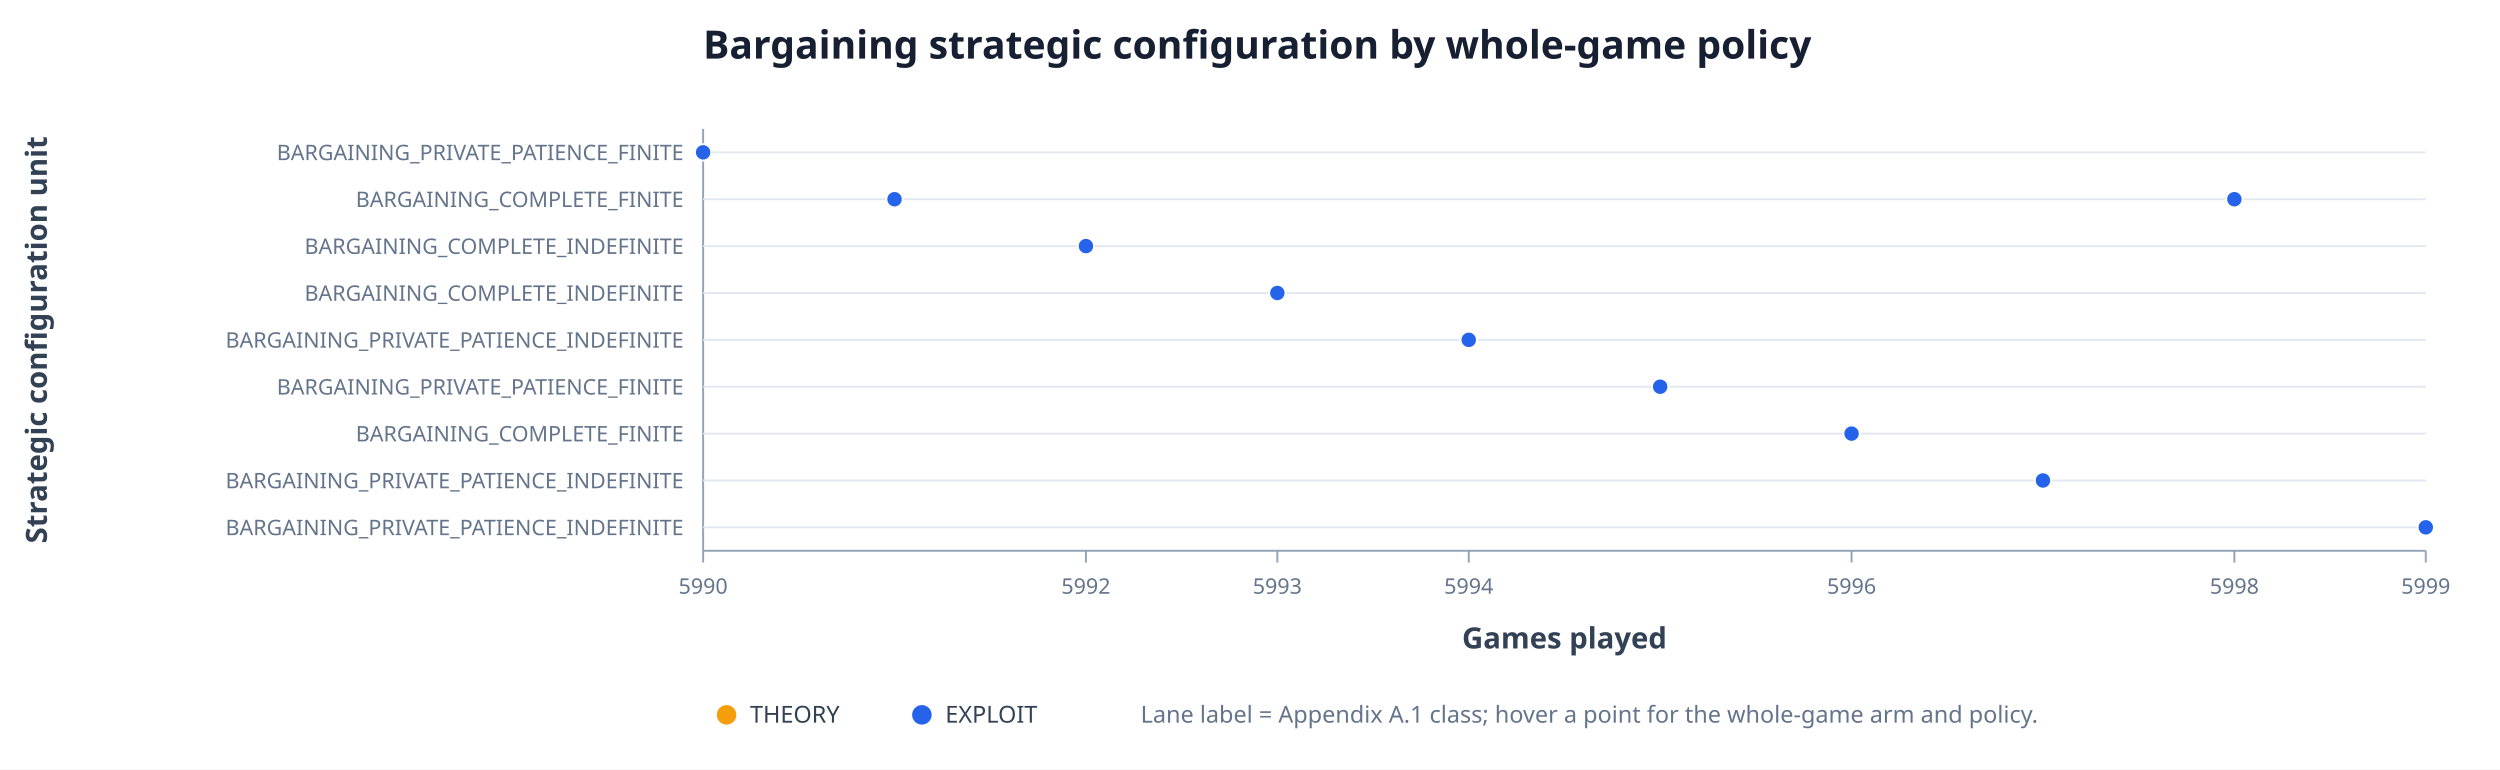
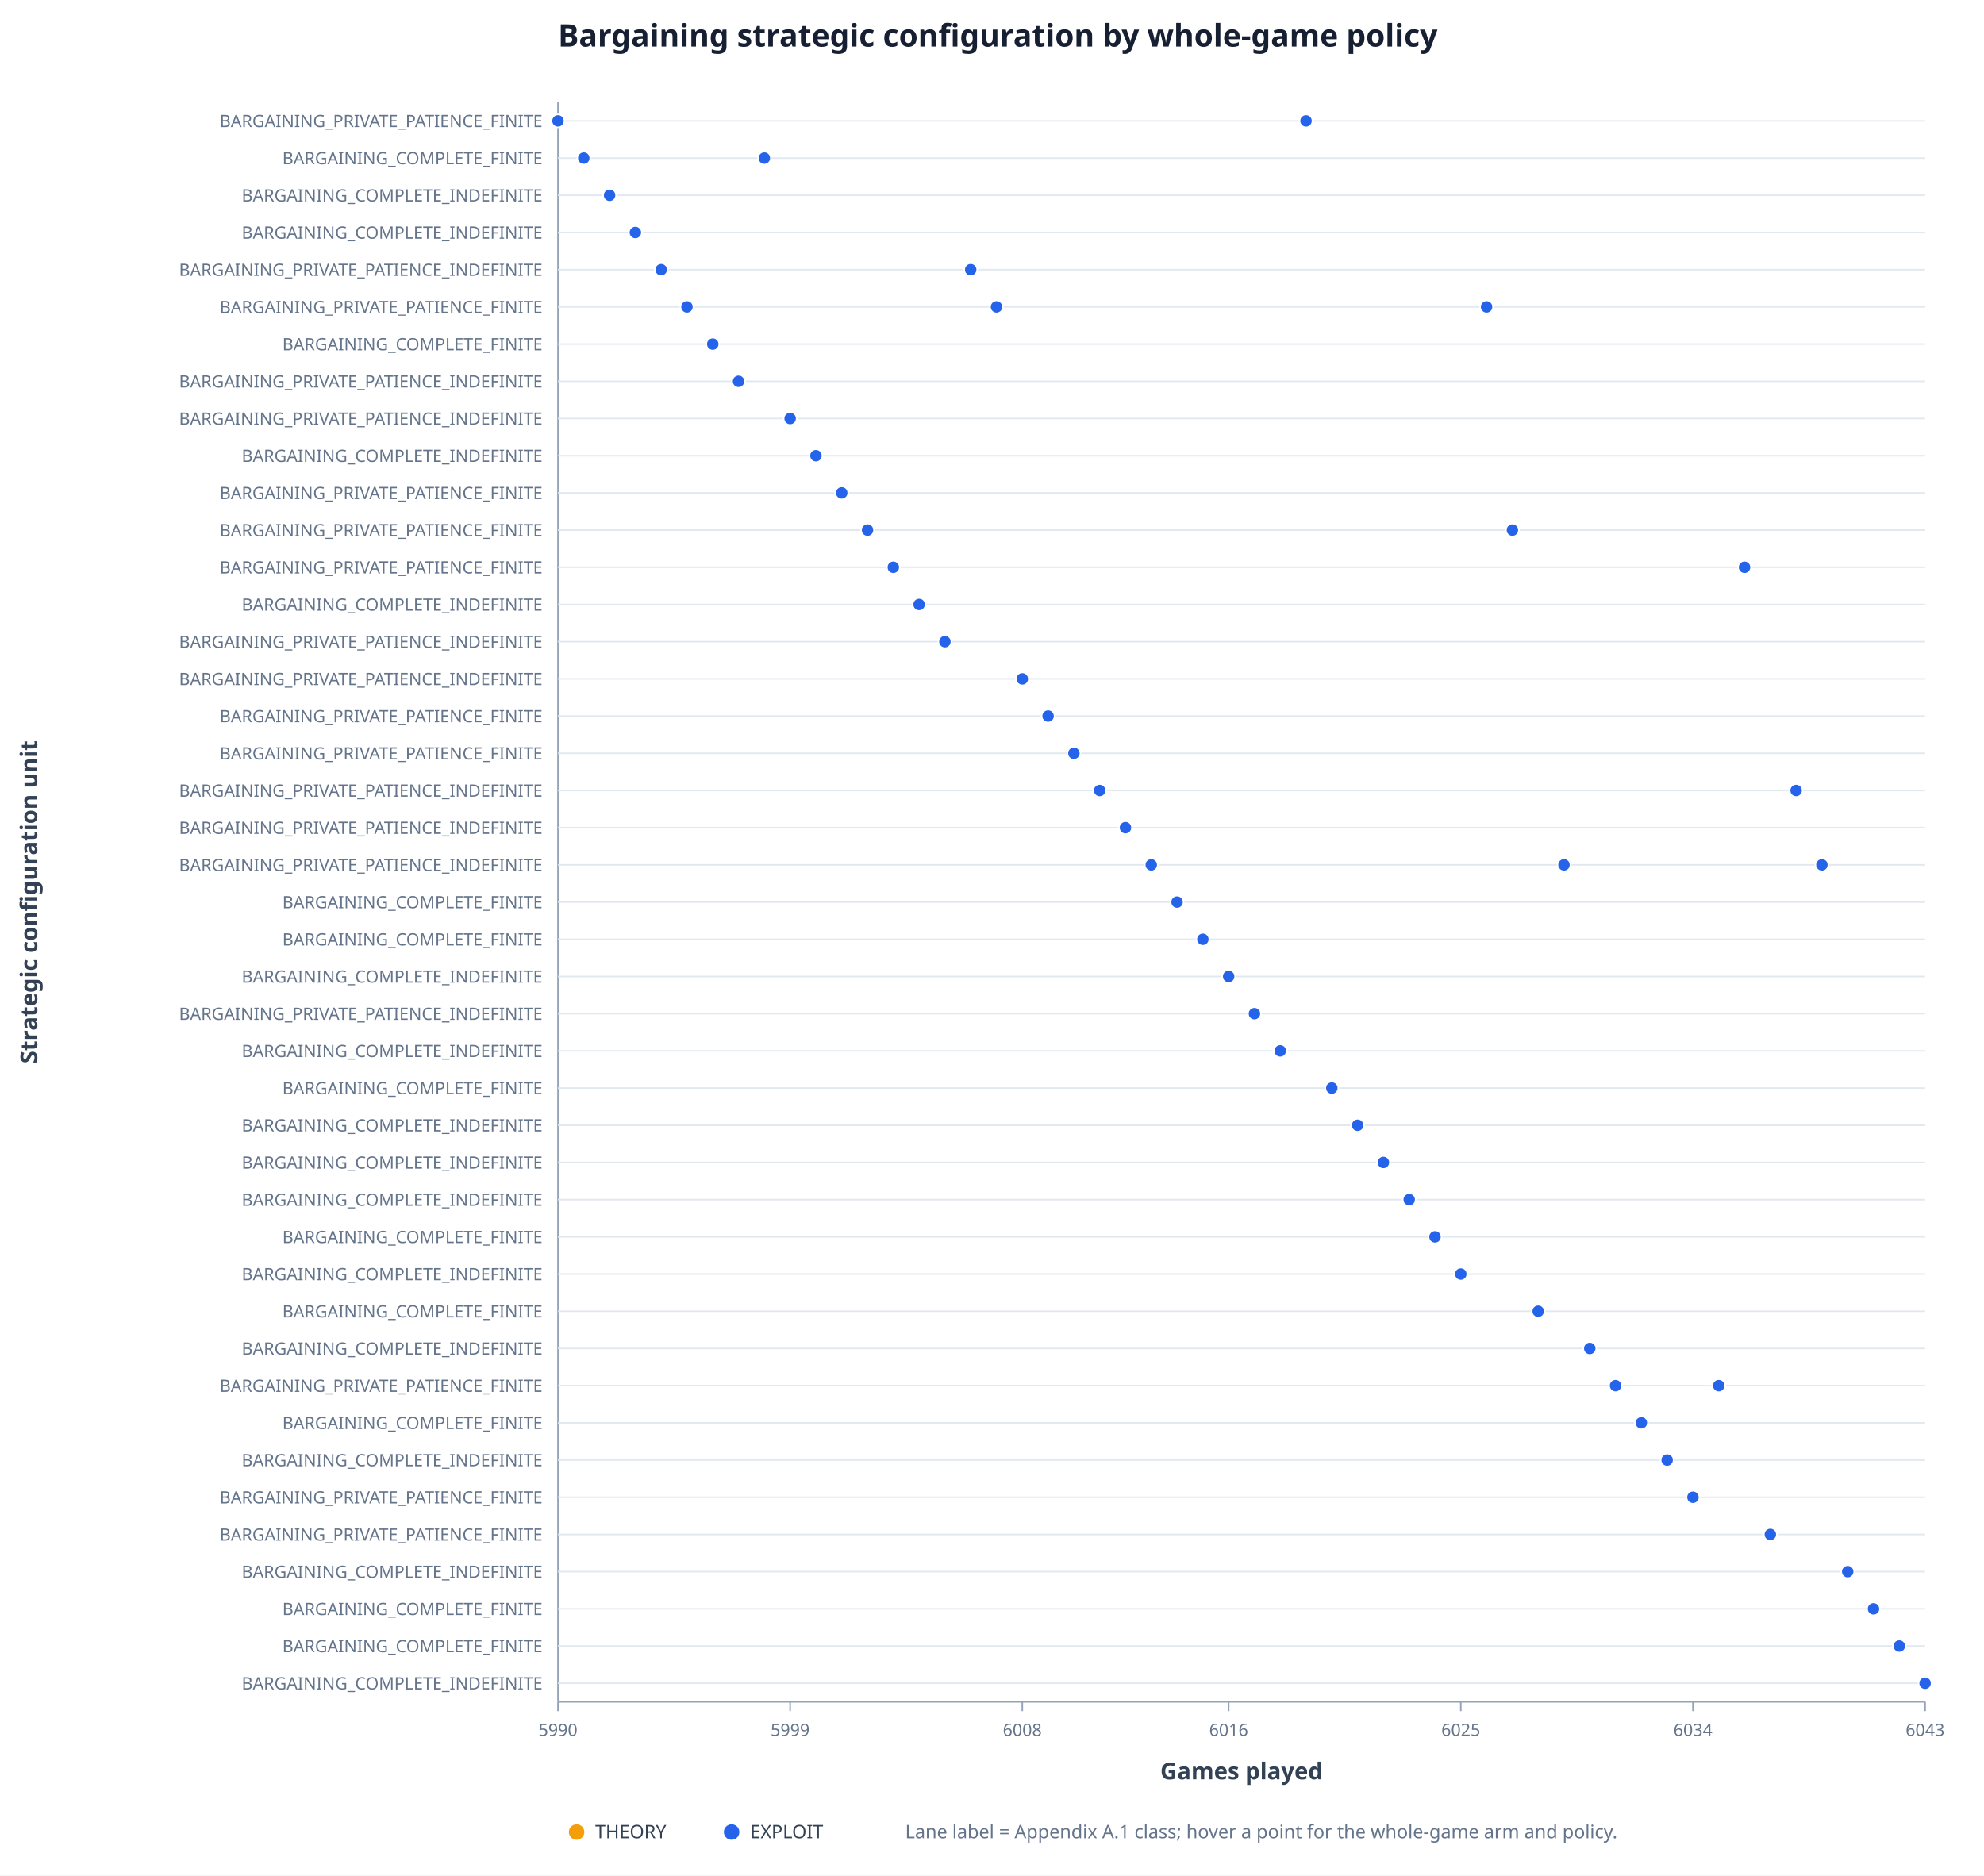
- <svg xmlns="http://www.w3.org/2000/svg" width="1280" height="394" viewBox="0 0 1280 394" role="img">
-   <rect width="1280" height="394" fill="white" />
+ <svg xmlns="http://www.w3.org/2000/svg" width="1280" height="1210" viewBox="0 0 1280 1210" role="img">
+   <rect width="1280" height="1210" fill="white" />
  <text x="360.0" y="30" font-family="system-ui,sans-serif" font-size="20" font-weight="700" fill="#172033">Bargaining strategic configuration by whole-game policy</text>
-   <line x1="360.0" y1="282.0" x2="1242.0" y2="282.0" stroke="#94a3b8" />
-   <line x1="360.0" y1="66.0" x2="360.0" y2="282.0" stroke="#94a3b8" />
-   <text x="801.0" y="332" text-anchor="middle" font-family="system-ui,sans-serif" font-size="15" font-weight="650" fill="#334155">Games played</text>
-   <text x="24" y="174.0" transform="rotate(-90 24 174.0)" text-anchor="middle" font-family="system-ui,sans-serif" font-size="15" font-weight="650" fill="#334155">Strategic configuration unit</text>
+   <line x1="360.0" y1="1098.0" x2="1242.0" y2="1098.0" stroke="#94a3b8" />
+   <line x1="360.0" y1="66.0" x2="360.0" y2="1098.0" stroke="#94a3b8" />
+   <text x="801.0" y="1148" text-anchor="middle" font-family="system-ui,sans-serif" font-size="15" font-weight="650" fill="#334155">Games played</text>
+   <text x="24" y="582.0" transform="rotate(-90 24 582.0)" text-anchor="middle" font-family="system-ui,sans-serif" font-size="15" font-weight="650" fill="#334155">Strategic configuration unit</text>
  <line x1="360.0" y1="78.00" x2="1242.0" y2="78.00" stroke="#e2e8f0" />
  <text x="350.0" y="82.00" text-anchor="end" font-family="system-ui,sans-serif" font-size="11" fill="#64748b">BARGAINING_PRIVATE_PATIENCE_FINITE</text>
  <line x1="360.0" y1="102.00" x2="1242.0" y2="102.00" stroke="#e2e8f0" />
  <text x="350.0" y="106.00" text-anchor="end" font-family="system-ui,sans-serif" font-size="11" fill="#64748b">BARGAINING_COMPLETE_FINITE</text>
  <line x1="360.0" y1="126.00" x2="1242.0" y2="126.00" stroke="#e2e8f0" />
  <text x="350.0" y="130.00" text-anchor="end" font-family="system-ui,sans-serif" font-size="11" fill="#64748b">BARGAINING_COMPLETE_INDEFINITE</text>
  <line x1="360.0" y1="150.00" x2="1242.0" y2="150.00" stroke="#e2e8f0" />
  <text x="350.0" y="154.00" text-anchor="end" font-family="system-ui,sans-serif" font-size="11" fill="#64748b">BARGAINING_COMPLETE_INDEFINITE</text>
  <line x1="360.0" y1="174.00" x2="1242.0" y2="174.00" stroke="#e2e8f0" />
  <text x="350.0" y="178.00" text-anchor="end" font-family="system-ui,sans-serif" font-size="11" fill="#64748b">BARGAINING_PRIVATE_PATIENCE_INDEFINITE</text>
  <line x1="360.0" y1="198.00" x2="1242.0" y2="198.00" stroke="#e2e8f0" />
  <text x="350.0" y="202.00" text-anchor="end" font-family="system-ui,sans-serif" font-size="11" fill="#64748b">BARGAINING_PRIVATE_PATIENCE_FINITE</text>
  <line x1="360.0" y1="222.00" x2="1242.0" y2="222.00" stroke="#e2e8f0" />
  <text x="350.0" y="226.00" text-anchor="end" font-family="system-ui,sans-serif" font-size="11" fill="#64748b">BARGAINING_COMPLETE_FINITE</text>
  <line x1="360.0" y1="246.00" x2="1242.0" y2="246.00" stroke="#e2e8f0" />
  <text x="350.0" y="250.00" text-anchor="end" font-family="system-ui,sans-serif" font-size="11" fill="#64748b">BARGAINING_PRIVATE_PATIENCE_INDEFINITE</text>
  <line x1="360.0" y1="270.00" x2="1242.0" y2="270.00" stroke="#e2e8f0" />
  <text x="350.0" y="274.00" text-anchor="end" font-family="system-ui,sans-serif" font-size="11" fill="#64748b">BARGAINING_PRIVATE_PATIENCE_INDEFINITE</text>
-   <line x1="360.00" y1="282.0" x2="360.00" y2="288.0" stroke="#94a3b8" />
-   <text x="360.00" y="304.0" text-anchor="middle" font-family="system-ui,sans-serif" font-size="11" fill="#64748b">5990</text>
-   <line x1="556.00" y1="282.0" x2="556.00" y2="288.0" stroke="#94a3b8" />
-   <text x="556.00" y="304.0" text-anchor="middle" font-family="system-ui,sans-serif" font-size="11" fill="#64748b">5992</text>
-   <line x1="654.00" y1="282.0" x2="654.00" y2="288.0" stroke="#94a3b8" />
-   <text x="654.00" y="304.0" text-anchor="middle" font-family="system-ui,sans-serif" font-size="11" fill="#64748b">5993</text>
-   <line x1="752.00" y1="282.0" x2="752.00" y2="288.0" stroke="#94a3b8" />
-   <text x="752.00" y="304.0" text-anchor="middle" font-family="system-ui,sans-serif" font-size="11" fill="#64748b">5994</text>
-   <line x1="948.00" y1="282.0" x2="948.00" y2="288.0" stroke="#94a3b8" />
-   <text x="948.00" y="304.0" text-anchor="middle" font-family="system-ui,sans-serif" font-size="11" fill="#64748b">5996</text>
-   <line x1="1144.00" y1="282.0" x2="1144.00" y2="288.0" stroke="#94a3b8" />
-   <text x="1144.00" y="304.0" text-anchor="middle" font-family="system-ui,sans-serif" font-size="11" fill="#64748b">5998</text>
-   <line x1="1242.00" y1="282.0" x2="1242.00" y2="288.0" stroke="#94a3b8" />
-   <text x="1242.00" y="304.0" text-anchor="middle" font-family="system-ui,sans-serif" font-size="11" fill="#64748b">5999</text>
+   <line x1="360.0" y1="294.00" x2="1242.0" y2="294.00" stroke="#e2e8f0" />
+   <text x="350.0" y="298.00" text-anchor="end" font-family="system-ui,sans-serif" font-size="11" fill="#64748b">BARGAINING_COMPLETE_INDEFINITE</text>
+   <line x1="360.0" y1="318.00" x2="1242.0" y2="318.00" stroke="#e2e8f0" />
+   <text x="350.0" y="322.00" text-anchor="end" font-family="system-ui,sans-serif" font-size="11" fill="#64748b">BARGAINING_PRIVATE_PATIENCE_FINITE</text>
+   <line x1="360.0" y1="342.00" x2="1242.0" y2="342.00" stroke="#e2e8f0" />
+   <text x="350.0" y="346.00" text-anchor="end" font-family="system-ui,sans-serif" font-size="11" fill="#64748b">BARGAINING_PRIVATE_PATIENCE_FINITE</text>
+   <line x1="360.0" y1="366.00" x2="1242.0" y2="366.00" stroke="#e2e8f0" />
+   <text x="350.0" y="370.00" text-anchor="end" font-family="system-ui,sans-serif" font-size="11" fill="#64748b">BARGAINING_PRIVATE_PATIENCE_FINITE</text>
+   <line x1="360.0" y1="390.00" x2="1242.0" y2="390.00" stroke="#e2e8f0" />
+   <text x="350.0" y="394.00" text-anchor="end" font-family="system-ui,sans-serif" font-size="11" fill="#64748b">BARGAINING_COMPLETE_INDEFINITE</text>
+   <line x1="360.0" y1="414.00" x2="1242.0" y2="414.00" stroke="#e2e8f0" />
+   <text x="350.0" y="418.00" text-anchor="end" font-family="system-ui,sans-serif" font-size="11" fill="#64748b">BARGAINING_PRIVATE_PATIENCE_INDEFINITE</text>
+   <line x1="360.0" y1="438.00" x2="1242.0" y2="438.00" stroke="#e2e8f0" />
+   <text x="350.0" y="442.00" text-anchor="end" font-family="system-ui,sans-serif" font-size="11" fill="#64748b">BARGAINING_PRIVATE_PATIENCE_INDEFINITE</text>
+   <line x1="360.0" y1="462.00" x2="1242.0" y2="462.00" stroke="#e2e8f0" />
+   <text x="350.0" y="466.00" text-anchor="end" font-family="system-ui,sans-serif" font-size="11" fill="#64748b">BARGAINING_PRIVATE_PATIENCE_FINITE</text>
+   <line x1="360.0" y1="486.00" x2="1242.0" y2="486.00" stroke="#e2e8f0" />
+   <text x="350.0" y="490.00" text-anchor="end" font-family="system-ui,sans-serif" font-size="11" fill="#64748b">BARGAINING_PRIVATE_PATIENCE_FINITE</text>
+   <line x1="360.0" y1="510.00" x2="1242.0" y2="510.00" stroke="#e2e8f0" />
+   <text x="350.0" y="514.00" text-anchor="end" font-family="system-ui,sans-serif" font-size="11" fill="#64748b">BARGAINING_PRIVATE_PATIENCE_INDEFINITE</text>
+   <line x1="360.0" y1="534.00" x2="1242.0" y2="534.00" stroke="#e2e8f0" />
+   <text x="350.0" y="538.00" text-anchor="end" font-family="system-ui,sans-serif" font-size="11" fill="#64748b">BARGAINING_PRIVATE_PATIENCE_INDEFINITE</text>
+   <line x1="360.0" y1="558.00" x2="1242.0" y2="558.00" stroke="#e2e8f0" />
+   <text x="350.0" y="562.00" text-anchor="end" font-family="system-ui,sans-serif" font-size="11" fill="#64748b">BARGAINING_PRIVATE_PATIENCE_INDEFINITE</text>
+   <line x1="360.0" y1="582.00" x2="1242.0" y2="582.00" stroke="#e2e8f0" />
+   <text x="350.0" y="586.00" text-anchor="end" font-family="system-ui,sans-serif" font-size="11" fill="#64748b">BARGAINING_COMPLETE_FINITE</text>
+   <line x1="360.0" y1="606.00" x2="1242.0" y2="606.00" stroke="#e2e8f0" />
+   <text x="350.0" y="610.00" text-anchor="end" font-family="system-ui,sans-serif" font-size="11" fill="#64748b">BARGAINING_COMPLETE_FINITE</text>
+   <line x1="360.0" y1="630.00" x2="1242.0" y2="630.00" stroke="#e2e8f0" />
+   <text x="350.0" y="634.00" text-anchor="end" font-family="system-ui,sans-serif" font-size="11" fill="#64748b">BARGAINING_COMPLETE_INDEFINITE</text>
+   <line x1="360.0" y1="654.00" x2="1242.0" y2="654.00" stroke="#e2e8f0" />
+   <text x="350.0" y="658.00" text-anchor="end" font-family="system-ui,sans-serif" font-size="11" fill="#64748b">BARGAINING_PRIVATE_PATIENCE_INDEFINITE</text>
+   <line x1="360.0" y1="678.00" x2="1242.0" y2="678.00" stroke="#e2e8f0" />
+   <text x="350.0" y="682.00" text-anchor="end" font-family="system-ui,sans-serif" font-size="11" fill="#64748b">BARGAINING_COMPLETE_INDEFINITE</text>
+   <line x1="360.0" y1="702.00" x2="1242.0" y2="702.00" stroke="#e2e8f0" />
+   <text x="350.0" y="706.00" text-anchor="end" font-family="system-ui,sans-serif" font-size="11" fill="#64748b">BARGAINING_COMPLETE_FINITE</text>
+   <line x1="360.0" y1="726.00" x2="1242.0" y2="726.00" stroke="#e2e8f0" />
+   <text x="350.0" y="730.00" text-anchor="end" font-family="system-ui,sans-serif" font-size="11" fill="#64748b">BARGAINING_COMPLETE_INDEFINITE</text>
+   <line x1="360.0" y1="750.00" x2="1242.0" y2="750.00" stroke="#e2e8f0" />
+   <text x="350.0" y="754.00" text-anchor="end" font-family="system-ui,sans-serif" font-size="11" fill="#64748b">BARGAINING_COMPLETE_INDEFINITE</text>
+   <line x1="360.0" y1="774.00" x2="1242.0" y2="774.00" stroke="#e2e8f0" />
+   <text x="350.0" y="778.00" text-anchor="end" font-family="system-ui,sans-serif" font-size="11" fill="#64748b">BARGAINING_COMPLETE_INDEFINITE</text>
+   <line x1="360.0" y1="798.00" x2="1242.0" y2="798.00" stroke="#e2e8f0" />
+   <text x="350.0" y="802.00" text-anchor="end" font-family="system-ui,sans-serif" font-size="11" fill="#64748b">BARGAINING_COMPLETE_FINITE</text>
+   <line x1="360.0" y1="822.00" x2="1242.0" y2="822.00" stroke="#e2e8f0" />
+   <text x="350.0" y="826.00" text-anchor="end" font-family="system-ui,sans-serif" font-size="11" fill="#64748b">BARGAINING_COMPLETE_INDEFINITE</text>
+   <line x1="360.0" y1="846.00" x2="1242.0" y2="846.00" stroke="#e2e8f0" />
+   <text x="350.0" y="850.00" text-anchor="end" font-family="system-ui,sans-serif" font-size="11" fill="#64748b">BARGAINING_COMPLETE_FINITE</text>
+   <line x1="360.0" y1="870.00" x2="1242.0" y2="870.00" stroke="#e2e8f0" />
+   <text x="350.0" y="874.00" text-anchor="end" font-family="system-ui,sans-serif" font-size="11" fill="#64748b">BARGAINING_COMPLETE_INDEFINITE</text>
+   <line x1="360.0" y1="894.00" x2="1242.0" y2="894.00" stroke="#e2e8f0" />
+   <text x="350.0" y="898.00" text-anchor="end" font-family="system-ui,sans-serif" font-size="11" fill="#64748b">BARGAINING_PRIVATE_PATIENCE_FINITE</text>
+   <line x1="360.0" y1="918.00" x2="1242.0" y2="918.00" stroke="#e2e8f0" />
+   <text x="350.0" y="922.00" text-anchor="end" font-family="system-ui,sans-serif" font-size="11" fill="#64748b">BARGAINING_COMPLETE_FINITE</text>
+   <line x1="360.0" y1="942.00" x2="1242.0" y2="942.00" stroke="#e2e8f0" />
+   <text x="350.0" y="946.00" text-anchor="end" font-family="system-ui,sans-serif" font-size="11" fill="#64748b">BARGAINING_COMPLETE_INDEFINITE</text>
+   <line x1="360.0" y1="966.00" x2="1242.0" y2="966.00" stroke="#e2e8f0" />
+   <text x="350.0" y="970.00" text-anchor="end" font-family="system-ui,sans-serif" font-size="11" fill="#64748b">BARGAINING_PRIVATE_PATIENCE_FINITE</text>
+   <line x1="360.0" y1="990.00" x2="1242.0" y2="990.00" stroke="#e2e8f0" />
+   <text x="350.0" y="994.00" text-anchor="end" font-family="system-ui,sans-serif" font-size="11" fill="#64748b">BARGAINING_PRIVATE_PATIENCE_FINITE</text>
+   <line x1="360.0" y1="1014.00" x2="1242.0" y2="1014.00" stroke="#e2e8f0" />
+   <text x="350.0" y="1018.00" text-anchor="end" font-family="system-ui,sans-serif" font-size="11" fill="#64748b">BARGAINING_COMPLETE_INDEFINITE</text>
+   <line x1="360.0" y1="1038.00" x2="1242.0" y2="1038.00" stroke="#e2e8f0" />
+   <text x="350.0" y="1042.00" text-anchor="end" font-family="system-ui,sans-serif" font-size="11" fill="#64748b">BARGAINING_COMPLETE_FINITE</text>
+   <line x1="360.0" y1="1062.00" x2="1242.0" y2="1062.00" stroke="#e2e8f0" />
+   <text x="350.0" y="1066.00" text-anchor="end" font-family="system-ui,sans-serif" font-size="11" fill="#64748b">BARGAINING_COMPLETE_FINITE</text>
+   <line x1="360.0" y1="1086.00" x2="1242.0" y2="1086.00" stroke="#e2e8f0" />
+   <text x="350.0" y="1090.00" text-anchor="end" font-family="system-ui,sans-serif" font-size="11" fill="#64748b">BARGAINING_COMPLETE_INDEFINITE</text>
+   <line x1="360.00" y1="1098.0" x2="360.00" y2="1104.0" stroke="#94a3b8" />
+   <text x="360.00" y="1120.0" text-anchor="middle" font-family="system-ui,sans-serif" font-size="11" fill="#64748b">5990</text>
+   <line x1="509.77" y1="1098.0" x2="509.77" y2="1104.0" stroke="#94a3b8" />
+   <text x="509.77" y="1120.0" text-anchor="middle" font-family="system-ui,sans-serif" font-size="11" fill="#64748b">5999</text>
+   <line x1="659.55" y1="1098.0" x2="659.55" y2="1104.0" stroke="#94a3b8" />
+   <text x="659.55" y="1120.0" text-anchor="middle" font-family="system-ui,sans-serif" font-size="11" fill="#64748b">6008</text>
+   <line x1="792.68" y1="1098.0" x2="792.68" y2="1104.0" stroke="#94a3b8" />
+   <text x="792.68" y="1120.0" text-anchor="middle" font-family="system-ui,sans-serif" font-size="11" fill="#64748b">6016</text>
+   <line x1="942.45" y1="1098.0" x2="942.45" y2="1104.0" stroke="#94a3b8" />
+   <text x="942.45" y="1120.0" text-anchor="middle" font-family="system-ui,sans-serif" font-size="11" fill="#64748b">6025</text>
+   <line x1="1092.23" y1="1098.0" x2="1092.23" y2="1104.0" stroke="#94a3b8" />
+   <text x="1092.23" y="1120.0" text-anchor="middle" font-family="system-ui,sans-serif" font-size="11" fill="#64748b">6034</text>
+   <line x1="1242.00" y1="1098.0" x2="1242.00" y2="1104.0" stroke="#94a3b8" />
+   <text x="1242.00" y="1120.0" text-anchor="middle" font-family="system-ui,sans-serif" font-size="11" fill="#64748b">6043</text>
  <circle cx="360.00" cy="78.00" r="4.2" fill="#2563eb" stroke="white" stroke-width="1" />
-   <circle cx="458.00" cy="102.00" r="4.2" fill="#2563eb" stroke="white" stroke-width="1" />
-   <circle cx="556.00" cy="126.00" r="4.2" fill="#2563eb" stroke="white" stroke-width="1" />
-   <circle cx="654.00" cy="150.00" r="4.2" fill="#2563eb" stroke="white" stroke-width="1" />
-   <circle cx="752.00" cy="174.00" r="4.2" fill="#2563eb" stroke="white" stroke-width="1" />
-   <circle cx="850.00" cy="198.00" r="4.2" fill="#2563eb" stroke="white" stroke-width="1" />
-   <circle cx="948.00" cy="222.00" r="4.2" fill="#2563eb" stroke="white" stroke-width="1" />
-   <circle cx="1046.00" cy="246.00" r="4.2" fill="#2563eb" stroke="white" stroke-width="1" />
-   <circle cx="1144.00" cy="102.00" r="4.2" fill="#2563eb" stroke="white" stroke-width="1" />
-   <circle cx="1242.00" cy="270.00" r="4.2" fill="#2563eb" stroke="white" stroke-width="1" />
-   <circle cx="372.0" cy="366" r="5" fill="#f59e0b" />
-   <text x="384.0" y="370" font-family="system-ui,sans-serif" font-size="12" fill="#334155">THEORY</text>
-   <circle cx="472.0" cy="366" r="5" fill="#2563eb" />
-   <text x="484.0" y="370" font-family="system-ui,sans-serif" font-size="12" fill="#334155">EXPLOIT</text>
-   <text x="584.0" y="370" font-family="system-ui,sans-serif" font-size="12" fill="#64748b">Lane label = Appendix A.1 class; hover a point for the whole-game arm and policy.</text>
+   <circle cx="376.64" cy="102.00" r="4.2" fill="#2563eb" stroke="white" stroke-width="1" />
+   <circle cx="393.28" cy="126.00" r="4.2" fill="#2563eb" stroke="white" stroke-width="1" />
+   <circle cx="409.92" cy="150.00" r="4.2" fill="#2563eb" stroke="white" stroke-width="1" />
+   <circle cx="426.57" cy="174.00" r="4.2" fill="#2563eb" stroke="white" stroke-width="1" />
+   <circle cx="443.21" cy="198.00" r="4.2" fill="#2563eb" stroke="white" stroke-width="1" />
+   <circle cx="459.85" cy="222.00" r="4.2" fill="#2563eb" stroke="white" stroke-width="1" />
+   <circle cx="476.49" cy="246.00" r="4.2" fill="#2563eb" stroke="white" stroke-width="1" />
+   <circle cx="493.13" cy="102.00" r="4.2" fill="#2563eb" stroke="white" stroke-width="1" />
+   <circle cx="509.77" cy="270.00" r="4.2" fill="#2563eb" stroke="white" stroke-width="1" />
+   <circle cx="526.42" cy="294.00" r="4.2" fill="#2563eb" stroke="white" stroke-width="1" />
+   <circle cx="543.06" cy="318.00" r="4.2" fill="#2563eb" stroke="white" stroke-width="1" />
+   <circle cx="559.70" cy="342.00" r="4.2" fill="#2563eb" stroke="white" stroke-width="1" />
+   <circle cx="576.34" cy="366.00" r="4.2" fill="#2563eb" stroke="white" stroke-width="1" />
+   <circle cx="592.98" cy="390.00" r="4.2" fill="#2563eb" stroke="white" stroke-width="1" />
+   <circle cx="609.62" cy="414.00" r="4.2" fill="#2563eb" stroke="white" stroke-width="1" />
+   <circle cx="626.26" cy="174.00" r="4.2" fill="#2563eb" stroke="white" stroke-width="1" />
+   <circle cx="642.91" cy="198.00" r="4.2" fill="#2563eb" stroke="white" stroke-width="1" />
+   <circle cx="659.55" cy="438.00" r="4.2" fill="#2563eb" stroke="white" stroke-width="1" />
+   <circle cx="676.19" cy="462.00" r="4.2" fill="#2563eb" stroke="white" stroke-width="1" />
+   <circle cx="692.83" cy="486.00" r="4.2" fill="#2563eb" stroke="white" stroke-width="1" />
+   <circle cx="709.47" cy="510.00" r="4.2" fill="#2563eb" stroke="white" stroke-width="1" />
+   <circle cx="726.11" cy="534.00" r="4.2" fill="#2563eb" stroke="white" stroke-width="1" />
+   <circle cx="742.75" cy="558.00" r="4.2" fill="#2563eb" stroke="white" stroke-width="1" />
+   <circle cx="759.40" cy="582.00" r="4.2" fill="#2563eb" stroke="white" stroke-width="1" />
+   <circle cx="776.04" cy="606.00" r="4.2" fill="#2563eb" stroke="white" stroke-width="1" />
+   <circle cx="792.68" cy="630.00" r="4.2" fill="#2563eb" stroke="white" stroke-width="1" />
+   <circle cx="809.32" cy="654.00" r="4.2" fill="#2563eb" stroke="white" stroke-width="1" />
+   <circle cx="825.96" cy="678.00" r="4.2" fill="#2563eb" stroke="white" stroke-width="1" />
+   <circle cx="842.60" cy="78.00" r="4.2" fill="#2563eb" stroke="white" stroke-width="1" />
+   <circle cx="859.25" cy="702.00" r="4.2" fill="#2563eb" stroke="white" stroke-width="1" />
+   <circle cx="875.89" cy="726.00" r="4.2" fill="#2563eb" stroke="white" stroke-width="1" />
+   <circle cx="892.53" cy="750.00" r="4.2" fill="#2563eb" stroke="white" stroke-width="1" />
+   <circle cx="909.17" cy="774.00" r="4.2" fill="#2563eb" stroke="white" stroke-width="1" />
+   <circle cx="925.81" cy="798.00" r="4.2" fill="#2563eb" stroke="white" stroke-width="1" />
+   <circle cx="942.45" cy="822.00" r="4.2" fill="#2563eb" stroke="white" stroke-width="1" />
+   <circle cx="959.09" cy="198.00" r="4.2" fill="#2563eb" stroke="white" stroke-width="1" />
+   <circle cx="975.74" cy="342.00" r="4.2" fill="#2563eb" stroke="white" stroke-width="1" />
+   <circle cx="992.38" cy="846.00" r="4.2" fill="#2563eb" stroke="white" stroke-width="1" />
+   <circle cx="1009.02" cy="558.00" r="4.2" fill="#2563eb" stroke="white" stroke-width="1" />
+   <circle cx="1025.66" cy="870.00" r="4.2" fill="#2563eb" stroke="white" stroke-width="1" />
+   <circle cx="1042.30" cy="894.00" r="4.2" fill="#2563eb" stroke="white" stroke-width="1" />
+   <circle cx="1058.94" cy="918.00" r="4.2" fill="#2563eb" stroke="white" stroke-width="1" />
+   <circle cx="1075.58" cy="942.00" r="4.2" fill="#2563eb" stroke="white" stroke-width="1" />
+   <circle cx="1092.23" cy="966.00" r="4.2" fill="#2563eb" stroke="white" stroke-width="1" />
+   <circle cx="1108.87" cy="894.00" r="4.2" fill="#2563eb" stroke="white" stroke-width="1" />
+   <circle cx="1125.51" cy="366.00" r="4.2" fill="#2563eb" stroke="white" stroke-width="1" />
+   <circle cx="1142.15" cy="990.00" r="4.2" fill="#2563eb" stroke="white" stroke-width="1" />
+   <circle cx="1158.79" cy="510.00" r="4.2" fill="#2563eb" stroke="white" stroke-width="1" />
+   <circle cx="1175.43" cy="558.00" r="4.2" fill="#2563eb" stroke="white" stroke-width="1" />
+   <circle cx="1192.08" cy="1014.00" r="4.2" fill="#2563eb" stroke="white" stroke-width="1" />
+   <circle cx="1208.72" cy="1038.00" r="4.2" fill="#2563eb" stroke="white" stroke-width="1" />
+   <circle cx="1225.36" cy="1062.00" r="4.2" fill="#2563eb" stroke="white" stroke-width="1" />
+   <circle cx="1242.00" cy="1086.00" r="4.2" fill="#2563eb" stroke="white" stroke-width="1" />
+   <circle cx="372.0" cy="1182" r="5" fill="#f59e0b" />
+   <text x="384.0" y="1186" font-family="system-ui,sans-serif" font-size="12" fill="#334155">THEORY</text>
+   <circle cx="472.0" cy="1182" r="5" fill="#2563eb" />
+   <text x="484.0" y="1186" font-family="system-ui,sans-serif" font-size="12" fill="#334155">EXPLOIT</text>
+   <text x="584.0" y="1186" font-family="system-ui,sans-serif" font-size="12" fill="#64748b">Lane label = Appendix A.1 class; hover a point for the whole-game arm and policy.</text>
</svg>
